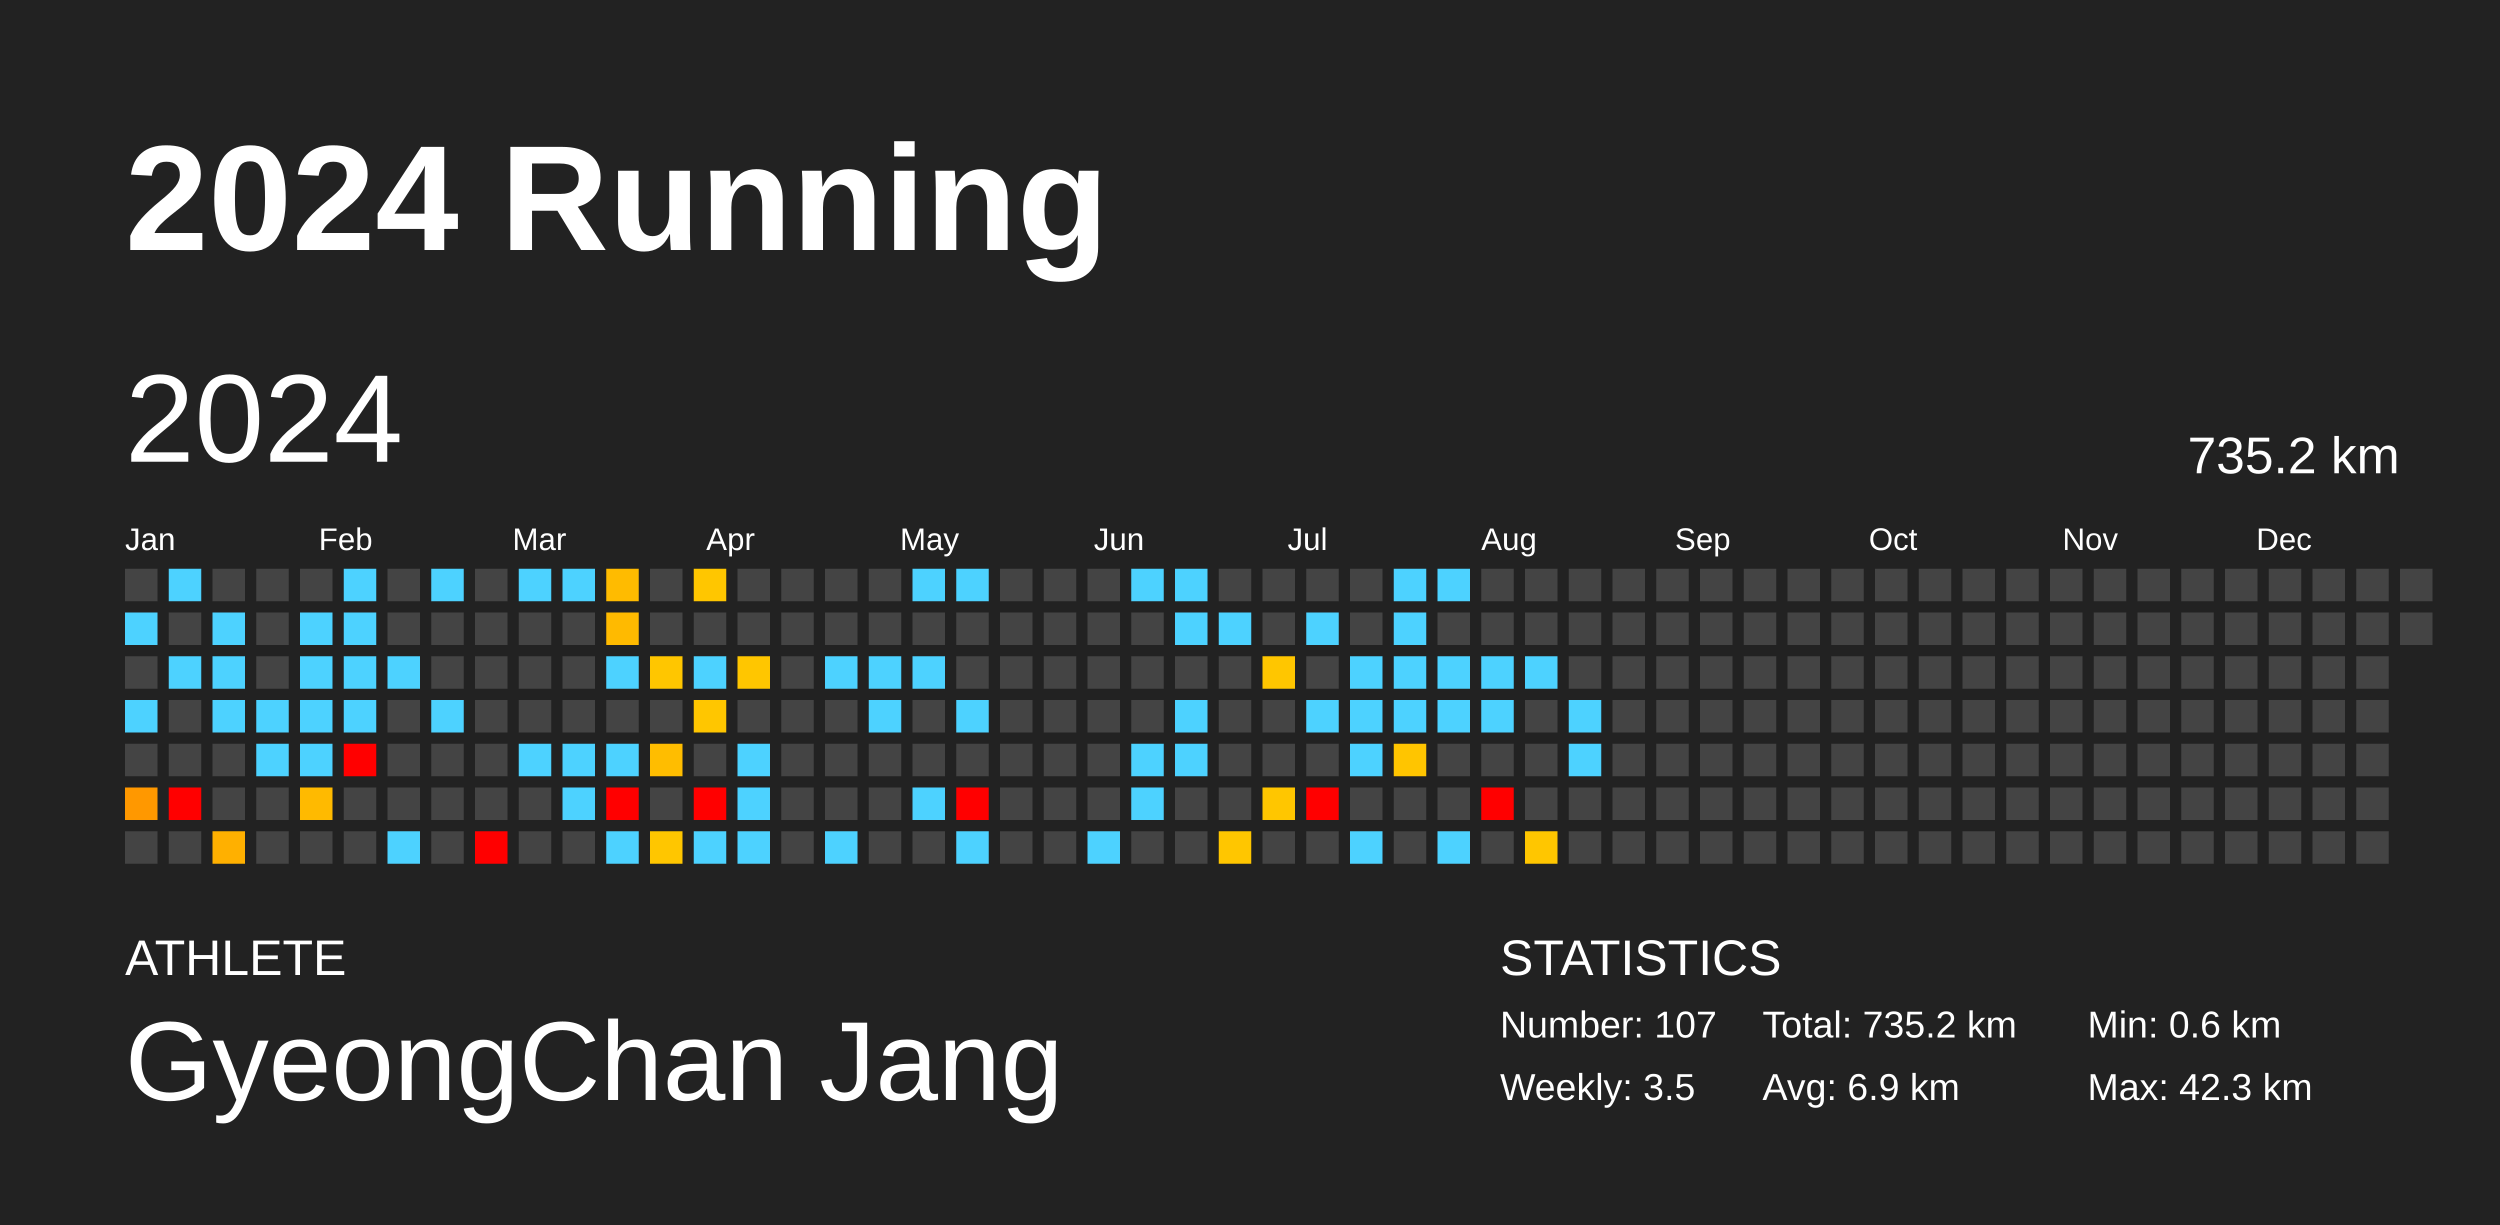
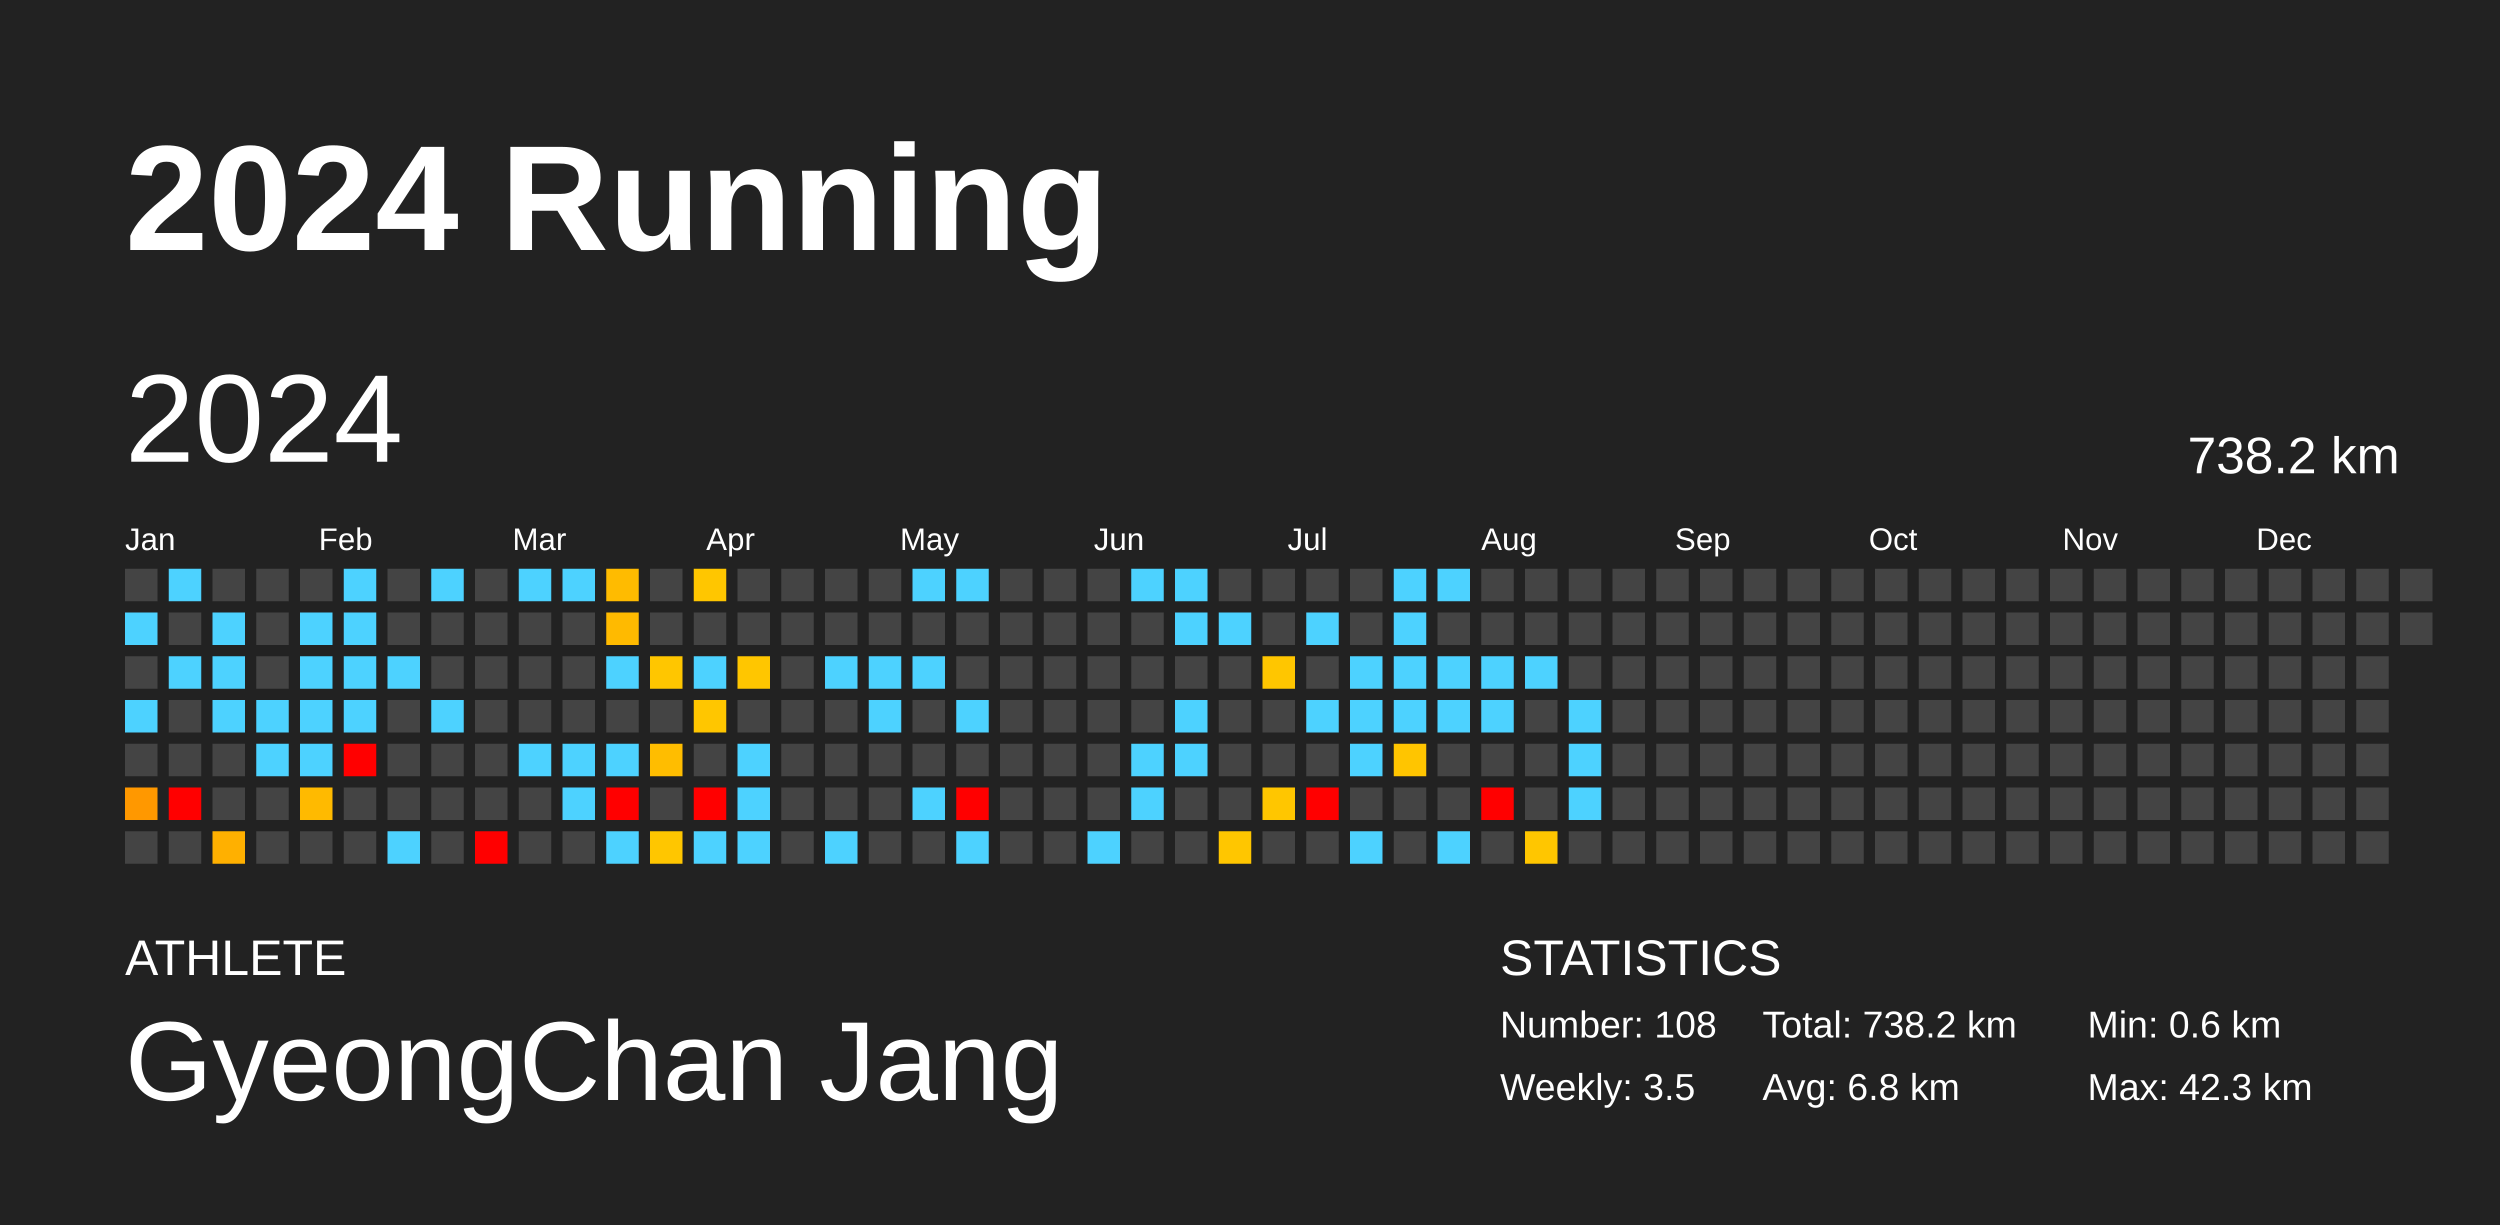
<svg xmlns="http://www.w3.org/2000/svg" baseProfile="full" height="98mm" version="1.1" viewBox="0,0,200,98" width="200mm">
  <defs />
  <rect fill="#222222" height="98" width="200" x="0" y="0" />
  <text fill="#FFFFFF" style="font-size:12px; font-family:Arial; font-weight:bold;" x="10" y="20">2024 Running</text>
  <text fill="#FFFFFF" style="font-size:4px; font-family:Arial" x="10" y="78">ATHLETE</text>
  <text fill="#FFFFFF" style="font-size:9px; font-family:Arial" x="10" y="88">GyeongChan Jang</text>
  <text fill="#FFFFFF" style="font-size:4px; font-family:Arial" x="120" y="78">STATISTICS</text>
-   <text fill="#FFFFFF" style="font-size:3px; font-family:Arial" x="120" y="83">Number: 107</text>
+   <text fill="#FFFFFF" style="font-size:3px; font-family:Arial" x="120" y="83">Number: 108</text>
  <text fill="#FFFFFF" style="font-size:3px; font-family:Arial" x="120" y="88">Weekly: 3.5</text>
-   <text fill="#FFFFFF" style="font-size:3px; font-family:Arial" x="141" y="83">Total: 735.2 km</text>
-   <text fill="#FFFFFF" style="font-size:3px; font-family:Arial" x="141" y="88">Avg: 6.9 km</text>
+   <text fill="#FFFFFF" style="font-size:3px; font-family:Arial" x="141" y="83">Total: 738.2 km</text>
+   <text fill="#FFFFFF" style="font-size:3px; font-family:Arial" x="141" y="88">Avg: 6.8 km</text>
  <text fill="#FFFFFF" style="font-size:3px; font-family:Arial" x="167" y="83">Min: 0.6 km</text>
  <text fill="#FFFFFF" style="font-size:3px; font-family:Arial" x="167" y="88">Max: 42.3 km</text>
  <text dominant-baseline="hanging" fill="#FFFFFF" style="font-size:10.0px; font-family:Arial;" x="10" y="30">2024</text>
-   <text dominant-baseline="hanging" fill="#FFFFFF" style="font-size:4.125px; font-family:Arial;" x="175" y="35">735.2 km</text>
+   <text dominant-baseline="hanging" fill="#FFFFFF" style="font-size:4.125px; font-family:Arial;" x="175" y="35">738.2 km</text>
  <text fill="#FFFFFF" style="font-size:2.5px; font-family:Arial" x="10.0" y="44">Jan</text>
  <text fill="#FFFFFF" style="font-size:2.5px; font-family:Arial" x="25.5" y="44">Feb</text>
  <text fill="#FFFFFF" style="font-size:2.5px; font-family:Arial" x="41.0" y="44">Mar</text>
  <text fill="#FFFFFF" style="font-size:2.5px; font-family:Arial" x="56.5" y="44">Apr</text>
  <text fill="#FFFFFF" style="font-size:2.5px; font-family:Arial" x="72.0" y="44">May</text>
  <text fill="#FFFFFF" style="font-size:2.5px; font-family:Arial" x="87.5" y="44">Jun</text>
  <text fill="#FFFFFF" style="font-size:2.5px; font-family:Arial" x="103.0" y="44">Jul</text>
  <text fill="#FFFFFF" style="font-size:2.5px; font-family:Arial" x="118.5" y="44">Aug</text>
  <text fill="#FFFFFF" style="font-size:2.5px; font-family:Arial" x="134.0" y="44">Sep</text>
  <text fill="#FFFFFF" style="font-size:2.5px; font-family:Arial" x="149.5" y="44">Oct</text>
  <text fill="#FFFFFF" style="font-size:2.5px; font-family:Arial" x="165.0" y="44">Nov</text>
  <text fill="#FFFFFF" style="font-size:2.5px; font-family:Arial" x="180.5" y="44">Dec</text>
  <rect fill="#444444" height="2.6" width="2.6" x="10.0" y="45.5" />
  <rect fill="#4dd2ff" height="2.6" width="2.6" x="10.0" y="49.0" />
  <rect fill="#444444" height="2.6" width="2.6" x="10.0" y="52.5" />
  <rect fill="#4dd2ff" height="2.6" width="2.6" x="10.0" y="56.0" />
  <rect fill="#444444" height="2.6" width="2.6" x="10.0" y="59.5" />
  <rect fill="#ff9800" height="2.6" width="2.6" x="10.0" y="63.0" />
  <rect fill="#444444" height="2.6" width="2.6" x="10.0" y="66.5" />
  <rect fill="#4dd2ff" height="2.6" width="2.6" x="13.5" y="45.5" />
  <rect fill="#444444" height="2.6" width="2.6" x="13.5" y="49.0" />
  <rect fill="#4dd2ff" height="2.6" width="2.6" x="13.5" y="52.5" />
  <rect fill="#444444" height="2.6" width="2.6" x="13.5" y="56.0" />
  <rect fill="#444444" height="2.6" width="2.6" x="13.5" y="59.5" />
  <rect fill="red" height="2.6" width="2.6" x="13.5" y="63.0" />
  <rect fill="#444444" height="2.6" width="2.6" x="13.5" y="66.5" />
  <rect fill="#444444" height="2.6" width="2.6" x="17.0" y="45.5" />
  <rect fill="#4dd2ff" height="2.6" width="2.6" x="17.0" y="49.0" />
  <rect fill="#4dd2ff" height="2.6" width="2.6" x="17.0" y="52.5" />
  <rect fill="#4dd2ff" height="2.6" width="2.6" x="17.0" y="56.0" />
  <rect fill="#444444" height="2.6" width="2.6" x="17.0" y="59.5" />
  <rect fill="#444444" height="2.6" width="2.6" x="17.0" y="63.0" />
  <rect fill="#ffb000" height="2.6" width="2.6" x="17.0" y="66.5" />
  <rect fill="#444444" height="2.6" width="2.6" x="20.5" y="45.5" />
  <rect fill="#444444" height="2.6" width="2.6" x="20.5" y="49.0" />
  <rect fill="#444444" height="2.6" width="2.6" x="20.5" y="52.5" />
  <rect fill="#4dd2ff" height="2.6" width="2.6" x="20.5" y="56.0" />
  <rect fill="#4dd2ff" height="2.6" width="2.6" x="20.5" y="59.5" />
  <rect fill="#444444" height="2.6" width="2.6" x="20.5" y="63.0" />
  <rect fill="#444444" height="2.6" width="2.6" x="20.5" y="66.5" />
  <rect fill="#444444" height="2.6" width="2.6" x="24.0" y="45.5" />
  <rect fill="#4dd2ff" height="2.6" width="2.6" x="24.0" y="49.0" />
  <rect fill="#4dd2ff" height="2.6" width="2.6" x="24.0" y="52.5" />
  <rect fill="#4dd2ff" height="2.6" width="2.6" x="24.0" y="56.0" />
  <rect fill="#4dd2ff" height="2.6" width="2.6" x="24.0" y="59.5" />
  <rect fill="#ffba00" height="2.6" width="2.6" x="24.0" y="63.0" />
  <rect fill="#444444" height="2.6" width="2.6" x="24.0" y="66.5" />
  <rect fill="#4dd2ff" height="2.6" width="2.6" x="27.5" y="45.5" />
  <rect fill="#4dd2ff" height="2.6" width="2.6" x="27.5" y="49.0" />
  <rect fill="#4dd2ff" height="2.6" width="2.6" x="27.5" y="52.5" />
  <rect fill="#4dd2ff" height="2.6" width="2.6" x="27.5" y="56.0" />
  <rect fill="red" height="2.6" width="2.6" x="27.5" y="59.5" />
  <rect fill="#444444" height="2.6" width="2.6" x="27.5" y="63.0" />
  <rect fill="#444444" height="2.6" width="2.6" x="27.5" y="66.5" />
  <rect fill="#444444" height="2.6" width="2.6" x="31.0" y="45.5" />
  <rect fill="#444444" height="2.6" width="2.6" x="31.0" y="49.0" />
  <rect fill="#4dd2ff" height="2.6" width="2.6" x="31.0" y="52.5" />
  <rect fill="#444444" height="2.6" width="2.6" x="31.0" y="56.0" />
  <rect fill="#444444" height="2.6" width="2.6" x="31.0" y="59.5" />
  <rect fill="#444444" height="2.6" width="2.6" x="31.0" y="63.0" />
  <rect fill="#4dd2ff" height="2.6" width="2.6" x="31.0" y="66.5" />
  <rect fill="#4dd2ff" height="2.6" width="2.6" x="34.5" y="45.5" />
  <rect fill="#444444" height="2.6" width="2.6" x="34.5" y="49.0" />
  <rect fill="#444444" height="2.6" width="2.6" x="34.5" y="52.5" />
  <rect fill="#4dd2ff" height="2.6" width="2.6" x="34.5" y="56.0" />
  <rect fill="#444444" height="2.6" width="2.6" x="34.5" y="59.5" />
  <rect fill="#444444" height="2.6" width="2.6" x="34.5" y="63.0" />
  <rect fill="#444444" height="2.6" width="2.6" x="34.5" y="66.5" />
  <rect fill="#444444" height="2.6" width="2.6" x="38.0" y="45.5" />
  <rect fill="#444444" height="2.6" width="2.6" x="38.0" y="49.0" />
  <rect fill="#444444" height="2.6" width="2.6" x="38.0" y="52.5" />
  <rect fill="#444444" height="2.6" width="2.6" x="38.0" y="56.0" />
  <rect fill="#444444" height="2.6" width="2.6" x="38.0" y="59.5" />
  <rect fill="#444444" height="2.6" width="2.6" x="38.0" y="63.0" />
  <rect fill="red" height="2.6" width="2.6" x="38.0" y="66.5" />
  <rect fill="#4dd2ff" height="2.6" width="2.6" x="41.5" y="45.5" />
  <rect fill="#444444" height="2.6" width="2.6" x="41.5" y="49.0" />
  <rect fill="#444444" height="2.6" width="2.6" x="41.5" y="52.5" />
  <rect fill="#444444" height="2.6" width="2.6" x="41.5" y="56.0" />
  <rect fill="#4dd2ff" height="2.6" width="2.6" x="41.5" y="59.5" />
  <rect fill="#444444" height="2.6" width="2.6" x="41.5" y="63.0" />
  <rect fill="#444444" height="2.6" width="2.6" x="41.5" y="66.5" />
  <rect fill="#4dd2ff" height="2.6" width="2.6" x="45.0" y="45.5" />
  <rect fill="#444444" height="2.6" width="2.6" x="45.0" y="49.0" />
  <rect fill="#444444" height="2.6" width="2.6" x="45.0" y="52.5" />
  <rect fill="#444444" height="2.6" width="2.6" x="45.0" y="56.0" />
  <rect fill="#4dd2ff" height="2.6" width="2.6" x="45.0" y="59.5" />
  <rect fill="#4dd2ff" height="2.6" width="2.6" x="45.0" y="63.0" />
  <rect fill="#444444" height="2.6" width="2.6" x="45.0" y="66.5" />
  <rect fill="#ffbb00" height="2.6" width="2.6" x="48.5" y="45.5" />
  <rect fill="#ffba00" height="2.6" width="2.6" x="48.5" y="49.0" />
  <rect fill="#4dd2ff" height="2.6" width="2.6" x="48.5" y="52.5" />
  <rect fill="#444444" height="2.6" width="2.6" x="48.5" y="56.0" />
  <rect fill="#4dd2ff" height="2.6" width="2.6" x="48.5" y="59.5" />
  <rect fill="red" height="2.6" width="2.6" x="48.5" y="63.0" />
  <rect fill="#4dd2ff" height="2.6" width="2.6" x="48.5" y="66.5" />
  <rect fill="#444444" height="2.6" width="2.6" x="52.0" y="45.5" />
  <rect fill="#444444" height="2.6" width="2.6" x="52.0" y="49.0" />
  <rect fill="#ffc600" height="2.6" width="2.6" x="52.0" y="52.5" />
  <rect fill="#444444" height="2.6" width="2.6" x="52.0" y="56.0" />
  <rect fill="#ffbd00" height="2.6" width="2.6" x="52.0" y="59.5" />
  <rect fill="#444444" height="2.6" width="2.6" x="52.0" y="63.0" />
  <rect fill="#ffc600" height="2.6" width="2.6" x="52.0" y="66.5" />
  <rect fill="#ffc600" height="2.6" width="2.6" x="55.5" y="45.5" />
  <rect fill="#444444" height="2.6" width="2.6" x="55.5" y="49.0" />
  <rect fill="#4dd2ff" height="2.6" width="2.6" x="55.5" y="52.5" />
  <rect fill="#ffc600" height="2.6" width="2.6" x="55.5" y="56.0" />
  <rect fill="#444444" height="2.6" width="2.6" x="55.5" y="59.5" />
  <rect fill="red" height="2.6" width="2.6" x="55.5" y="63.0" />
  <rect fill="#4dd2ff" height="2.6" width="2.6" x="55.5" y="66.5" />
  <rect fill="#444444" height="2.6" width="2.6" x="59.0" y="45.5" />
  <rect fill="#444444" height="2.6" width="2.6" x="59.0" y="49.0" />
  <rect fill="#ffc600" height="2.6" width="2.6" x="59.0" y="52.5" />
  <rect fill="#444444" height="2.6" width="2.6" x="59.0" y="56.0" />
  <rect fill="#4dd2ff" height="2.6" width="2.6" x="59.0" y="59.5" />
  <rect fill="#4dd2ff" height="2.6" width="2.6" x="59.0" y="63.0" />
  <rect fill="#4dd2ff" height="2.6" width="2.6" x="59.0" y="66.5" />
  <rect fill="#444444" height="2.6" width="2.6" x="62.5" y="45.5" />
  <rect fill="#444444" height="2.6" width="2.6" x="62.5" y="49.0" />
  <rect fill="#444444" height="2.6" width="2.6" x="62.5" y="52.5" />
  <rect fill="#444444" height="2.6" width="2.6" x="62.5" y="56.0" />
  <rect fill="#444444" height="2.6" width="2.6" x="62.5" y="59.5" />
  <rect fill="#444444" height="2.6" width="2.6" x="62.5" y="63.0" />
  <rect fill="#444444" height="2.6" width="2.6" x="62.5" y="66.5" />
  <rect fill="#444444" height="2.6" width="2.6" x="66.0" y="45.5" />
  <rect fill="#444444" height="2.6" width="2.6" x="66.0" y="49.0" />
  <rect fill="#4dd2ff" height="2.6" width="2.6" x="66.0" y="52.5" />
  <rect fill="#444444" height="2.6" width="2.6" x="66.0" y="56.0" />
  <rect fill="#444444" height="2.6" width="2.6" x="66.0" y="59.5" />
  <rect fill="#444444" height="2.6" width="2.6" x="66.0" y="63.0" />
  <rect fill="#4dd2ff" height="2.6" width="2.6" x="66.0" y="66.5" />
  <rect fill="#444444" height="2.6" width="2.6" x="69.5" y="45.5" />
  <rect fill="#444444" height="2.6" width="2.6" x="69.5" y="49.0" />
  <rect fill="#4dd2ff" height="2.6" width="2.6" x="69.5" y="52.5" />
  <rect fill="#4dd2ff" height="2.6" width="2.6" x="69.5" y="56.0" />
  <rect fill="#444444" height="2.6" width="2.6" x="69.5" y="59.5" />
  <rect fill="#444444" height="2.6" width="2.6" x="69.5" y="63.0" />
  <rect fill="#444444" height="2.6" width="2.6" x="69.5" y="66.5" />
  <rect fill="#4dd2ff" height="2.6" width="2.6" x="73.0" y="45.5" />
  <rect fill="#444444" height="2.6" width="2.6" x="73.0" y="49.0" />
  <rect fill="#4dd2ff" height="2.6" width="2.6" x="73.0" y="52.5" />
  <rect fill="#444444" height="2.6" width="2.6" x="73.0" y="56.0" />
  <rect fill="#444444" height="2.6" width="2.6" x="73.0" y="59.5" />
  <rect fill="#4dd2ff" height="2.6" width="2.6" x="73.0" y="63.0" />
  <rect fill="#444444" height="2.6" width="2.6" x="73.0" y="66.5" />
  <rect fill="#4dd2ff" height="2.6" width="2.6" x="76.5" y="45.5" />
  <rect fill="#444444" height="2.6" width="2.6" x="76.5" y="49.0" />
  <rect fill="#444444" height="2.6" width="2.6" x="76.5" y="52.5" />
  <rect fill="#4dd2ff" height="2.6" width="2.6" x="76.5" y="56.0" />
  <rect fill="#444444" height="2.6" width="2.6" x="76.5" y="59.5" />
  <rect fill="red" height="2.6" width="2.6" x="76.5" y="63.0" />
  <rect fill="#4dd2ff" height="2.6" width="2.6" x="76.5" y="66.5" />
  <rect fill="#444444" height="2.6" width="2.6" x="80.0" y="45.5" />
  <rect fill="#444444" height="2.6" width="2.6" x="80.0" y="49.0" />
  <rect fill="#444444" height="2.6" width="2.6" x="80.0" y="52.5" />
  <rect fill="#444444" height="2.6" width="2.6" x="80.0" y="56.0" />
  <rect fill="#444444" height="2.6" width="2.6" x="80.0" y="59.5" />
  <rect fill="#444444" height="2.6" width="2.6" x="80.0" y="63.0" />
  <rect fill="#444444" height="2.6" width="2.6" x="80.0" y="66.5" />
  <rect fill="#444444" height="2.6" width="2.6" x="83.5" y="45.5" />
  <rect fill="#444444" height="2.6" width="2.6" x="83.5" y="49.0" />
  <rect fill="#444444" height="2.6" width="2.6" x="83.5" y="52.5" />
  <rect fill="#444444" height="2.6" width="2.6" x="83.5" y="56.0" />
  <rect fill="#444444" height="2.6" width="2.6" x="83.5" y="59.5" />
  <rect fill="#444444" height="2.6" width="2.6" x="83.5" y="63.0" />
  <rect fill="#444444" height="2.6" width="2.6" x="83.5" y="66.5" />
  <rect fill="#444444" height="2.6" width="2.6" x="87.0" y="45.5" />
  <rect fill="#444444" height="2.6" width="2.6" x="87.0" y="49.0" />
  <rect fill="#444444" height="2.6" width="2.6" x="87.0" y="52.5" />
  <rect fill="#444444" height="2.6" width="2.6" x="87.0" y="56.0" />
  <rect fill="#444444" height="2.6" width="2.6" x="87.0" y="59.5" />
  <rect fill="#444444" height="2.6" width="2.6" x="87.0" y="63.0" />
  <rect fill="#4dd2ff" height="2.6" width="2.6" x="87.0" y="66.5" />
  <rect fill="#4dd2ff" height="2.6" width="2.6" x="90.5" y="45.5" />
  <rect fill="#444444" height="2.6" width="2.6" x="90.5" y="49.0" />
  <rect fill="#444444" height="2.6" width="2.6" x="90.5" y="52.5" />
  <rect fill="#444444" height="2.6" width="2.6" x="90.5" y="56.0" />
  <rect fill="#4dd2ff" height="2.6" width="2.6" x="90.5" y="59.5" />
  <rect fill="#4dd2ff" height="2.6" width="2.6" x="90.5" y="63.0" />
  <rect fill="#444444" height="2.6" width="2.6" x="90.5" y="66.5" />
  <rect fill="#4dd2ff" height="2.6" width="2.6" x="94.0" y="45.5" />
  <rect fill="#4dd2ff" height="2.6" width="2.6" x="94.0" y="49.0" />
  <rect fill="#444444" height="2.6" width="2.6" x="94.0" y="52.5" />
  <rect fill="#4dd2ff" height="2.6" width="2.6" x="94.0" y="56.0" />
  <rect fill="#4dd2ff" height="2.6" width="2.6" x="94.0" y="59.5" />
  <rect fill="#444444" height="2.6" width="2.6" x="94.0" y="63.0" />
  <rect fill="#444444" height="2.6" width="2.6" x="94.0" y="66.5" />
  <rect fill="#444444" height="2.6" width="2.6" x="97.5" y="45.5" />
  <rect fill="#4dd2ff" height="2.6" width="2.6" x="97.5" y="49.0" />
  <rect fill="#444444" height="2.6" width="2.6" x="97.5" y="52.5" />
  <rect fill="#444444" height="2.6" width="2.6" x="97.5" y="56.0" />
  <rect fill="#444444" height="2.6" width="2.6" x="97.5" y="59.5" />
  <rect fill="#444444" height="2.6" width="2.6" x="97.5" y="63.0" />
  <rect fill="#ffc600" height="2.6" width="2.6" x="97.5" y="66.5" />
  <rect fill="#444444" height="2.6" width="2.6" x="101.0" y="45.5" />
  <rect fill="#444444" height="2.6" width="2.6" x="101.0" y="49.0" />
  <rect fill="#ffc600" height="2.6" width="2.6" x="101.0" y="52.5" />
  <rect fill="#444444" height="2.6" width="2.6" x="101.0" y="56.0" />
  <rect fill="#444444" height="2.6" width="2.6" x="101.0" y="59.5" />
  <rect fill="#ffc600" height="2.6" width="2.6" x="101.0" y="63.0" />
  <rect fill="#444444" height="2.6" width="2.6" x="101.0" y="66.5" />
  <rect fill="#444444" height="2.6" width="2.6" x="104.5" y="45.5" />
  <rect fill="#4dd2ff" height="2.6" width="2.6" x="104.5" y="49.0" />
  <rect fill="#444444" height="2.6" width="2.6" x="104.5" y="52.5" />
  <rect fill="#4dd2ff" height="2.6" width="2.6" x="104.5" y="56.0" />
  <rect fill="#444444" height="2.6" width="2.6" x="104.5" y="59.5" />
  <rect fill="red" height="2.6" width="2.6" x="104.5" y="63.0" />
  <rect fill="#444444" height="2.6" width="2.6" x="104.5" y="66.5" />
  <rect fill="#444444" height="2.6" width="2.6" x="108.0" y="45.5" />
  <rect fill="#444444" height="2.6" width="2.6" x="108.0" y="49.0" />
  <rect fill="#4dd2ff" height="2.6" width="2.6" x="108.0" y="52.5" />
  <rect fill="#4dd2ff" height="2.6" width="2.6" x="108.0" y="56.0" />
  <rect fill="#4dd2ff" height="2.6" width="2.6" x="108.0" y="59.5" />
  <rect fill="#444444" height="2.6" width="2.6" x="108.0" y="63.0" />
  <rect fill="#4dd2ff" height="2.6" width="2.6" x="108.0" y="66.5" />
  <rect fill="#4dd2ff" height="2.6" width="2.6" x="111.5" y="45.5" />
  <rect fill="#4dd2ff" height="2.6" width="2.6" x="111.5" y="49.0" />
  <rect fill="#4dd2ff" height="2.6" width="2.6" x="111.5" y="52.5" />
  <rect fill="#4dd2ff" height="2.6" width="2.6" x="111.5" y="56.0" />
  <rect fill="#ffc500" height="2.6" width="2.6" x="111.5" y="59.5" />
  <rect fill="#444444" height="2.6" width="2.6" x="111.5" y="63.0" />
  <rect fill="#444444" height="2.6" width="2.6" x="111.5" y="66.5" />
  <rect fill="#4dd2ff" height="2.6" width="2.6" x="115.0" y="45.5" />
  <rect fill="#444444" height="2.6" width="2.6" x="115.0" y="49.0" />
  <rect fill="#4dd2ff" height="2.6" width="2.6" x="115.0" y="52.5" />
  <rect fill="#4dd2ff" height="2.6" width="2.6" x="115.0" y="56.0" />
  <rect fill="#444444" height="2.6" width="2.6" x="115.0" y="59.5" />
  <rect fill="#444444" height="2.6" width="2.6" x="115.0" y="63.0" />
  <rect fill="#4dd2ff" height="2.6" width="2.6" x="115.0" y="66.5" />
  <rect fill="#444444" height="2.6" width="2.6" x="118.5" y="45.5" />
  <rect fill="#444444" height="2.6" width="2.6" x="118.5" y="49.0" />
  <rect fill="#4dd2ff" height="2.6" width="2.6" x="118.5" y="52.5" />
  <rect fill="#4dd2ff" height="2.6" width="2.6" x="118.5" y="56.0" />
  <rect fill="#444444" height="2.6" width="2.6" x="118.5" y="59.5" />
  <rect fill="red" height="2.6" width="2.6" x="118.5" y="63.0" />
  <rect fill="#444444" height="2.6" width="2.6" x="118.5" y="66.5" />
  <rect fill="#444444" height="2.6" width="2.6" x="122.0" y="45.5" />
  <rect fill="#444444" height="2.6" width="2.6" x="122.0" y="49.0" />
  <rect fill="#4dd2ff" height="2.6" width="2.6" x="122.0" y="52.5" />
  <rect fill="#444444" height="2.6" width="2.6" x="122.0" y="56.0" />
  <rect fill="#444444" height="2.6" width="2.6" x="122.0" y="59.5" />
  <rect fill="#444444" height="2.6" width="2.6" x="122.0" y="63.0" />
  <rect fill="#ffc600" height="2.6" width="2.6" x="122.0" y="66.5" />
  <rect fill="#444444" height="2.6" width="2.6" x="125.5" y="45.5" />
  <rect fill="#444444" height="2.6" width="2.6" x="125.5" y="49.0" />
  <rect fill="#444444" height="2.6" width="2.6" x="125.5" y="52.5" />
  <rect fill="#4dd2ff" height="2.6" width="2.6" x="125.5" y="56.0" />
  <rect fill="#4dd2ff" height="2.6" width="2.6" x="125.5" y="59.5" />
-   <rect fill="#444444" height="2.6" width="2.6" x="125.5" y="63.0" />
+   <rect fill="#4dd2ff" height="2.6" width="2.6" x="125.5" y="63.0" />
  <rect fill="#444444" height="2.6" width="2.6" x="125.5" y="66.5" />
  <rect fill="#444444" height="2.6" width="2.6" x="129.0" y="45.5" />
  <rect fill="#444444" height="2.6" width="2.6" x="129.0" y="49.0" />
  <rect fill="#444444" height="2.6" width="2.6" x="129.0" y="52.5" />
  <rect fill="#444444" height="2.6" width="2.6" x="129.0" y="56.0" />
  <rect fill="#444444" height="2.6" width="2.6" x="129.0" y="59.5" />
  <rect fill="#444444" height="2.6" width="2.6" x="129.0" y="63.0" />
  <rect fill="#444444" height="2.6" width="2.6" x="129.0" y="66.5" />
  <rect fill="#444444" height="2.6" width="2.6" x="132.5" y="45.5" />
  <rect fill="#444444" height="2.6" width="2.6" x="132.5" y="49.0" />
  <rect fill="#444444" height="2.6" width="2.6" x="132.5" y="52.5" />
  <rect fill="#444444" height="2.6" width="2.6" x="132.5" y="56.0" />
  <rect fill="#444444" height="2.6" width="2.6" x="132.5" y="59.5" />
  <rect fill="#444444" height="2.6" width="2.6" x="132.5" y="63.0" />
  <rect fill="#444444" height="2.6" width="2.6" x="132.5" y="66.5" />
  <rect fill="#444444" height="2.6" width="2.6" x="136.0" y="45.5" />
  <rect fill="#444444" height="2.6" width="2.6" x="136.0" y="49.0" />
  <rect fill="#444444" height="2.6" width="2.6" x="136.0" y="52.5" />
  <rect fill="#444444" height="2.6" width="2.6" x="136.0" y="56.0" />
  <rect fill="#444444" height="2.6" width="2.6" x="136.0" y="59.5" />
  <rect fill="#444444" height="2.6" width="2.6" x="136.0" y="63.0" />
  <rect fill="#444444" height="2.6" width="2.6" x="136.0" y="66.5" />
  <rect fill="#444444" height="2.6" width="2.6" x="139.5" y="45.5" />
  <rect fill="#444444" height="2.6" width="2.6" x="139.5" y="49.0" />
  <rect fill="#444444" height="2.6" width="2.6" x="139.5" y="52.5" />
  <rect fill="#444444" height="2.6" width="2.6" x="139.5" y="56.0" />
  <rect fill="#444444" height="2.6" width="2.6" x="139.5" y="59.5" />
  <rect fill="#444444" height="2.6" width="2.6" x="139.5" y="63.0" />
  <rect fill="#444444" height="2.6" width="2.6" x="139.5" y="66.5" />
  <rect fill="#444444" height="2.6" width="2.6" x="143.0" y="45.5" />
  <rect fill="#444444" height="2.6" width="2.6" x="143.0" y="49.0" />
  <rect fill="#444444" height="2.6" width="2.6" x="143.0" y="52.5" />
  <rect fill="#444444" height="2.6" width="2.6" x="143.0" y="56.0" />
  <rect fill="#444444" height="2.6" width="2.6" x="143.0" y="59.5" />
  <rect fill="#444444" height="2.6" width="2.6" x="143.0" y="63.0" />
  <rect fill="#444444" height="2.6" width="2.6" x="143.0" y="66.5" />
  <rect fill="#444444" height="2.6" width="2.6" x="146.5" y="45.5" />
  <rect fill="#444444" height="2.6" width="2.6" x="146.5" y="49.0" />
  <rect fill="#444444" height="2.6" width="2.6" x="146.5" y="52.5" />
  <rect fill="#444444" height="2.6" width="2.6" x="146.5" y="56.0" />
  <rect fill="#444444" height="2.6" width="2.6" x="146.5" y="59.5" />
  <rect fill="#444444" height="2.6" width="2.6" x="146.5" y="63.0" />
  <rect fill="#444444" height="2.6" width="2.6" x="146.5" y="66.5" />
  <rect fill="#444444" height="2.6" width="2.6" x="150.0" y="45.5" />
  <rect fill="#444444" height="2.6" width="2.6" x="150.0" y="49.0" />
  <rect fill="#444444" height="2.6" width="2.6" x="150.0" y="52.5" />
  <rect fill="#444444" height="2.6" width="2.6" x="150.0" y="56.0" />
  <rect fill="#444444" height="2.6" width="2.6" x="150.0" y="59.5" />
  <rect fill="#444444" height="2.6" width="2.6" x="150.0" y="63.0" />
  <rect fill="#444444" height="2.6" width="2.6" x="150.0" y="66.5" />
  <rect fill="#444444" height="2.6" width="2.6" x="153.5" y="45.5" />
  <rect fill="#444444" height="2.6" width="2.6" x="153.5" y="49.0" />
  <rect fill="#444444" height="2.6" width="2.6" x="153.5" y="52.5" />
  <rect fill="#444444" height="2.6" width="2.6" x="153.5" y="56.0" />
  <rect fill="#444444" height="2.6" width="2.6" x="153.5" y="59.5" />
  <rect fill="#444444" height="2.6" width="2.6" x="153.5" y="63.0" />
  <rect fill="#444444" height="2.6" width="2.6" x="153.5" y="66.5" />
  <rect fill="#444444" height="2.6" width="2.6" x="157.0" y="45.5" />
  <rect fill="#444444" height="2.6" width="2.6" x="157.0" y="49.0" />
  <rect fill="#444444" height="2.6" width="2.6" x="157.0" y="52.5" />
  <rect fill="#444444" height="2.6" width="2.6" x="157.0" y="56.0" />
  <rect fill="#444444" height="2.6" width="2.6" x="157.0" y="59.5" />
  <rect fill="#444444" height="2.6" width="2.6" x="157.0" y="63.0" />
  <rect fill="#444444" height="2.6" width="2.6" x="157.0" y="66.5" />
  <rect fill="#444444" height="2.6" width="2.6" x="160.5" y="45.5" />
  <rect fill="#444444" height="2.6" width="2.6" x="160.5" y="49.0" />
  <rect fill="#444444" height="2.6" width="2.6" x="160.5" y="52.5" />
  <rect fill="#444444" height="2.6" width="2.6" x="160.5" y="56.0" />
  <rect fill="#444444" height="2.6" width="2.6" x="160.5" y="59.5" />
  <rect fill="#444444" height="2.6" width="2.6" x="160.5" y="63.0" />
  <rect fill="#444444" height="2.6" width="2.6" x="160.5" y="66.5" />
  <rect fill="#444444" height="2.6" width="2.6" x="164.0" y="45.5" />
  <rect fill="#444444" height="2.6" width="2.6" x="164.0" y="49.0" />
  <rect fill="#444444" height="2.6" width="2.6" x="164.0" y="52.5" />
  <rect fill="#444444" height="2.6" width="2.6" x="164.0" y="56.0" />
  <rect fill="#444444" height="2.6" width="2.6" x="164.0" y="59.5" />
  <rect fill="#444444" height="2.6" width="2.6" x="164.0" y="63.0" />
  <rect fill="#444444" height="2.6" width="2.6" x="164.0" y="66.5" />
  <rect fill="#444444" height="2.6" width="2.6" x="167.5" y="45.5" />
  <rect fill="#444444" height="2.6" width="2.6" x="167.5" y="49.0" />
  <rect fill="#444444" height="2.6" width="2.6" x="167.5" y="52.5" />
  <rect fill="#444444" height="2.6" width="2.6" x="167.5" y="56.0" />
  <rect fill="#444444" height="2.6" width="2.6" x="167.5" y="59.5" />
  <rect fill="#444444" height="2.6" width="2.6" x="167.5" y="63.0" />
  <rect fill="#444444" height="2.6" width="2.6" x="167.5" y="66.5" />
  <rect fill="#444444" height="2.6" width="2.6" x="171.0" y="45.5" />
  <rect fill="#444444" height="2.6" width="2.6" x="171.0" y="49.0" />
  <rect fill="#444444" height="2.6" width="2.6" x="171.0" y="52.5" />
  <rect fill="#444444" height="2.6" width="2.6" x="171.0" y="56.0" />
  <rect fill="#444444" height="2.6" width="2.6" x="171.0" y="59.5" />
  <rect fill="#444444" height="2.6" width="2.6" x="171.0" y="63.0" />
  <rect fill="#444444" height="2.6" width="2.6" x="171.0" y="66.5" />
  <rect fill="#444444" height="2.6" width="2.6" x="174.5" y="45.5" />
  <rect fill="#444444" height="2.6" width="2.6" x="174.5" y="49.0" />
  <rect fill="#444444" height="2.6" width="2.6" x="174.5" y="52.5" />
  <rect fill="#444444" height="2.6" width="2.6" x="174.5" y="56.0" />
  <rect fill="#444444" height="2.6" width="2.6" x="174.5" y="59.5" />
  <rect fill="#444444" height="2.6" width="2.6" x="174.5" y="63.0" />
  <rect fill="#444444" height="2.6" width="2.6" x="174.5" y="66.5" />
  <rect fill="#444444" height="2.6" width="2.6" x="178.0" y="45.5" />
  <rect fill="#444444" height="2.6" width="2.6" x="178.0" y="49.0" />
  <rect fill="#444444" height="2.6" width="2.6" x="178.0" y="52.5" />
  <rect fill="#444444" height="2.6" width="2.6" x="178.0" y="56.0" />
  <rect fill="#444444" height="2.6" width="2.6" x="178.0" y="59.5" />
  <rect fill="#444444" height="2.6" width="2.6" x="178.0" y="63.0" />
  <rect fill="#444444" height="2.6" width="2.6" x="178.0" y="66.5" />
  <rect fill="#444444" height="2.6" width="2.6" x="181.5" y="45.5" />
  <rect fill="#444444" height="2.6" width="2.6" x="181.5" y="49.0" />
  <rect fill="#444444" height="2.6" width="2.6" x="181.5" y="52.5" />
  <rect fill="#444444" height="2.6" width="2.6" x="181.5" y="56.0" />
  <rect fill="#444444" height="2.6" width="2.6" x="181.5" y="59.5" />
  <rect fill="#444444" height="2.6" width="2.6" x="181.5" y="63.0" />
  <rect fill="#444444" height="2.6" width="2.6" x="181.5" y="66.5" />
  <rect fill="#444444" height="2.6" width="2.6" x="185.0" y="45.5" />
  <rect fill="#444444" height="2.6" width="2.6" x="185.0" y="49.0" />
  <rect fill="#444444" height="2.6" width="2.6" x="185.0" y="52.5" />
  <rect fill="#444444" height="2.6" width="2.6" x="185.0" y="56.0" />
  <rect fill="#444444" height="2.6" width="2.6" x="185.0" y="59.5" />
  <rect fill="#444444" height="2.6" width="2.6" x="185.0" y="63.0" />
  <rect fill="#444444" height="2.6" width="2.6" x="185.0" y="66.5" />
  <rect fill="#444444" height="2.6" width="2.6" x="188.5" y="45.5" />
  <rect fill="#444444" height="2.6" width="2.6" x="188.5" y="49.0" />
  <rect fill="#444444" height="2.6" width="2.6" x="188.5" y="52.5" />
  <rect fill="#444444" height="2.6" width="2.6" x="188.5" y="56.0" />
  <rect fill="#444444" height="2.6" width="2.6" x="188.5" y="59.5" />
  <rect fill="#444444" height="2.6" width="2.6" x="188.5" y="63.0" />
  <rect fill="#444444" height="2.6" width="2.6" x="188.5" y="66.5" />
  <rect fill="#444444" height="2.6" width="2.6" x="192.0" y="45.5" />
  <rect fill="#444444" height="2.6" width="2.6" x="192.0" y="49.0" />
</svg>
